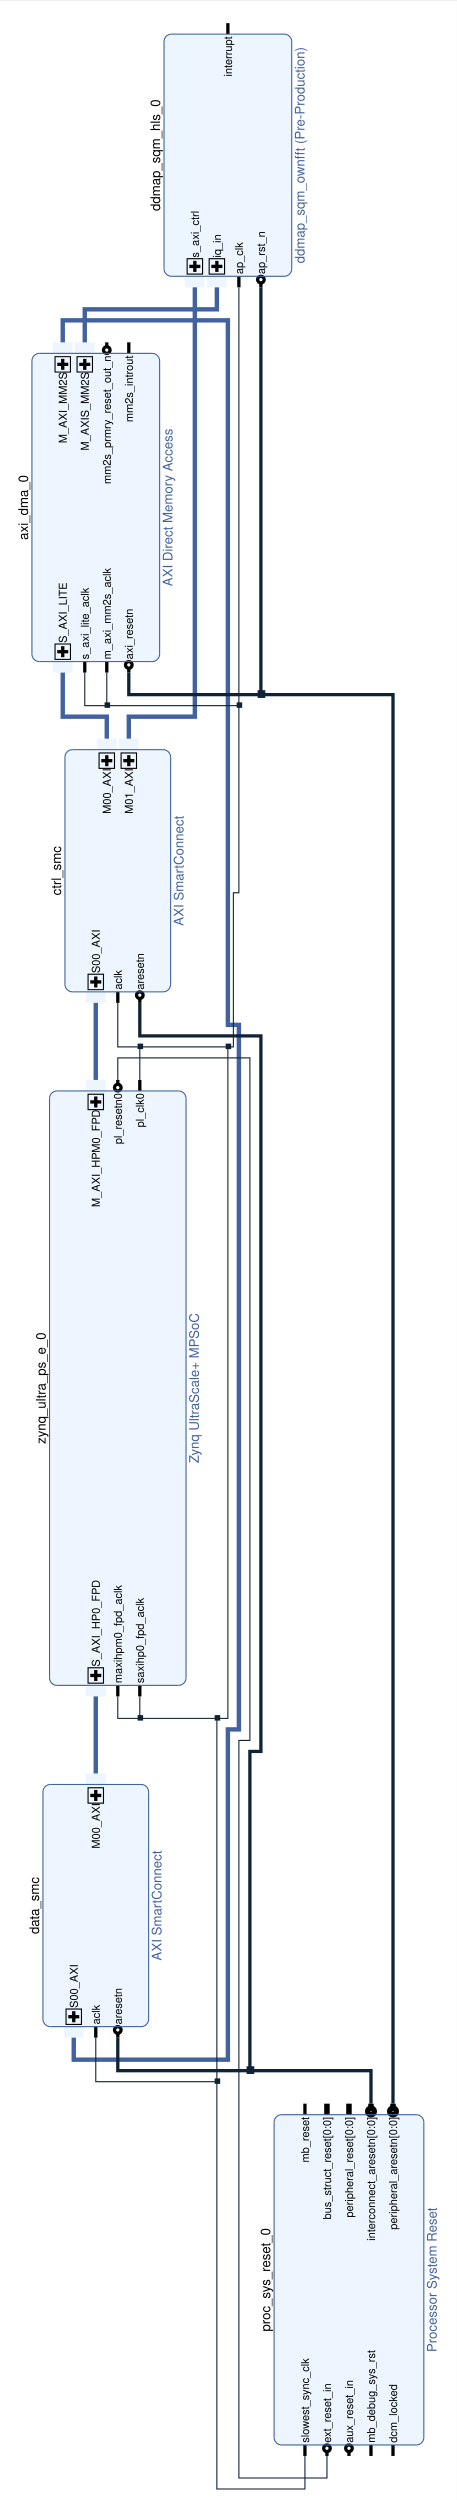
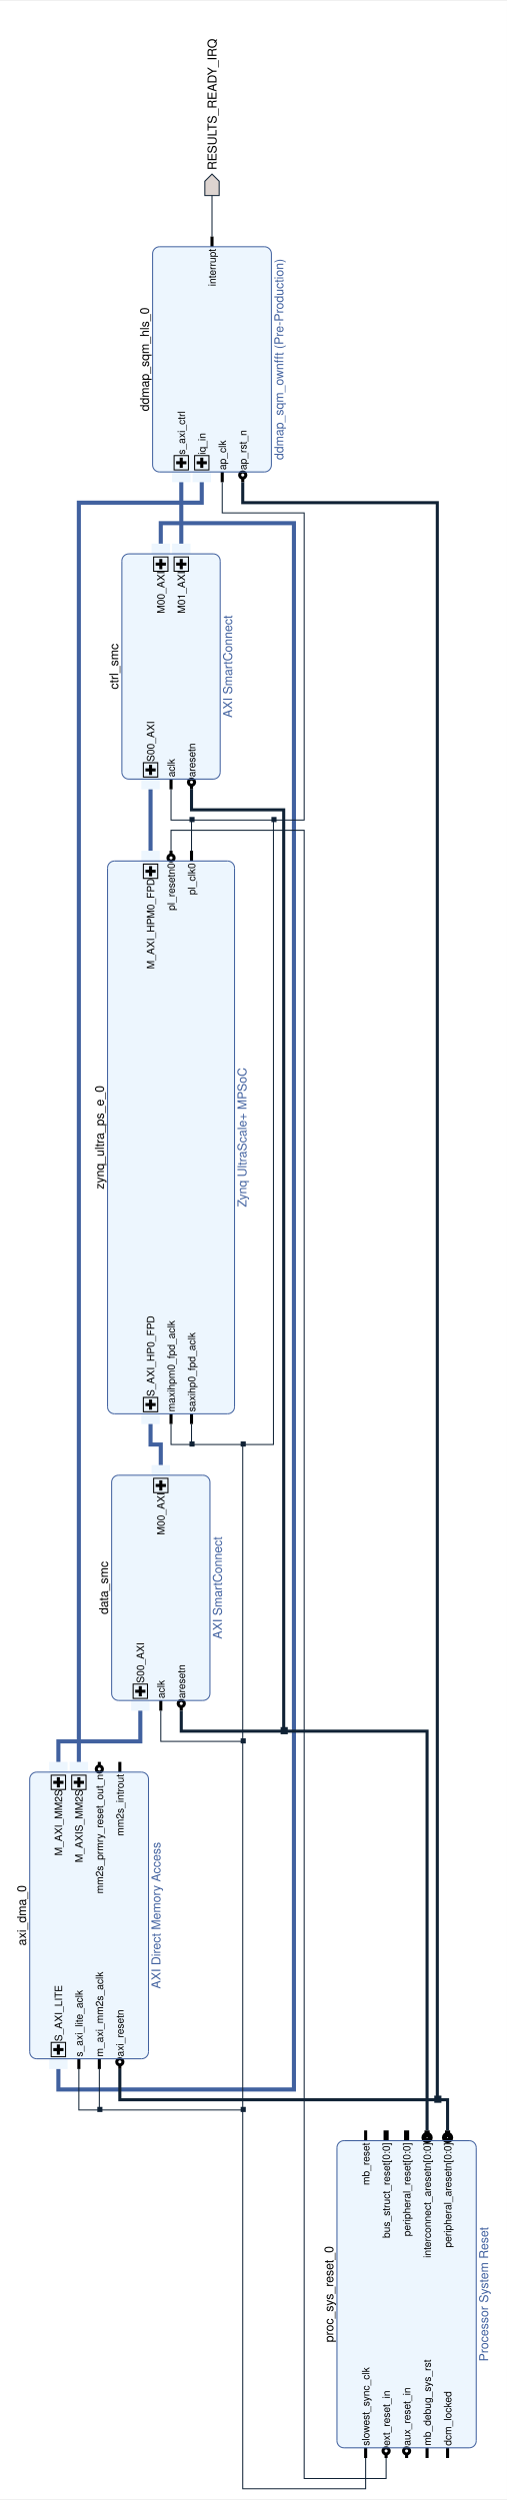
- <svg xmlns="http://www.w3.org/2000/svg" viewBox="0 0 415 2271" preserveAspectRatio="xMidYMid meet" version="1.1" baseProfile="full" xml:space="preserve">
+ <svg xmlns="http://www.w3.org/2000/svg" viewBox="0 0 495 2441" preserveAspectRatio="xMidYMid meet" version="1.1" baseProfile="full" xml:space="preserve">
  <clipPath id="clippingbbox">
-     <rect x="0" y="0" width="2271" height="415" />
+     <rect x="0" y="0" width="2441" height="495" />
  </clipPath>
-   <g stroke="#102235" stroke-width="1" stroke-linecap="butt" stroke-linejoin="miter" stroke-miterlimit="4" stroke-dasharray="none" stroke-dashoffset="0" fill="none" font-family="Helvetica" font-style="normal" font-size="12" writing-mode="lr-tb" cursor="crosshair" transform="rotate(-90) translate(-2271)" clip-path="url(#clippingbbox)">
-     <path d="M0 0h2270v416h-2270z" stroke="none" fill="white" />
-     <path d="M57 249h286l3 1l2 1l1 2l1 3v122l-1 3l-1 2l-2 1l-3 1h-286l-3 -1l-2 -1l-1 -2l-1 -3v-122l1 -3l1 -2l2 -1z" stroke="none" fill="#edf6fe" />
-     <text x="200" y="247" fill="black" stroke-width="0" text-anchor="middle" dy="-1.6">proc_sys_reset_0</text>
-     <text x="200" y="387" fill="#41619f" stroke-width="0" text-anchor="middle" dy="9.6">Processor System Reset</text>
-     <g stroke="black" stroke-width="3">
-       <path d="M40 277h10" />
-       <text x="52" y="277" fill="black" stroke-width="0" font-size="10" dy="3.667">slowest_sync_clk</text>
-       <circle cx="47" cy="297" r="3" />
-       <path d="M40 297h4" />
-       <text x="52" y="297" fill="black" stroke-width="0" font-size="10" dy="3.667">ext_reset_in</text>
-       <circle cx="47" cy="317" r="3" />
-       <path d="M40 317h4" />
-       <text x="52" y="317" fill="black" stroke-width="0" font-size="10" dy="3.667">aux_reset_in</text>
-       <path d="M40 337h10" />
-       <text x="52" y="337" fill="black" stroke-width="0" font-size="10" dy="3.667">mb_debug_sys_rst</text>
+   <g stroke="#102235" stroke-width="1" stroke-linecap="butt" stroke-linejoin="miter" stroke-miterlimit="4" stroke-dasharray="none" stroke-dashoffset="0" fill="none" font-family="Helvetica" font-style="normal" font-size="12" writing-mode="lr-tb" cursor="crosshair" transform="rotate(-90) translate(-2441)" clip-path="url(#clippingbbox)">
+     <path d="M0 0h2440v496h-2440z" stroke="none" fill="white" />
+     <path d="M57 329h286l3 1l2 1l1 2l1 3v122l-1 3l-1 2l-2 1l-3 1h-286l-3 -1l-2 -1l-1 -2l-1 -3v-122l1 -3l1 -2l2 -1z" stroke="none" fill="#edf6fe" />
+     <text x="200" y="327" fill="black" stroke-width="0" text-anchor="middle" dy="-1.6">proc_sys_reset_0</text>
+     <text x="200" y="467" fill="#41619f" stroke-width="0" text-anchor="middle" dy="9.6">Processor System Reset</text>
+     <g stroke="black" stroke-width="3">
      <path d="M40 357h10" />
-       <text x="52" y="357" fill="black" stroke-width="0" font-size="10" dy="3.667">dcm_locked</text>
-       <path d="M360 277h-10" />
-       <text x="348" y="277" fill="black" stroke-width="0" font-size="10" text-anchor="end" dy="3.667">mb_reset</text>
+       <text x="52" y="357" fill="black" stroke-width="0" font-size="10" dy="3.667">slowest_sync_clk</text>
+       <circle cx="47" cy="377" r="3" />
+       <path d="M40 377h4" />
+       <text x="52" y="377" fill="black" stroke-width="0" font-size="10" dy="3.667">ext_reset_in</text>
+       <circle cx="47" cy="397" r="3" />
+       <path d="M40 397h4" />
+       <text x="52" y="397" fill="black" stroke-width="0" font-size="10" dy="3.667">aux_reset_in</text>
+       <path d="M40 417h10" />
+       <text x="52" y="417" fill="black" stroke-width="0" font-size="10" dy="3.667">mb_debug_sys_rst</text>
+       <path d="M40 437h10" />
+       <text x="52" y="437" fill="black" stroke-width="0" font-size="10" dy="3.667">dcm_locked</text>
+       <path d="M360 357h-10" />
+       <text x="348" y="357" fill="black" stroke-width="0" font-size="10" text-anchor="end" dy="3.667">mb_reset</text>
    </g>
    <g stroke="black" stroke-width="5">
-       <path d="M360 297h-10" />
-       <text x="348" y="297" fill="black" stroke-width="0" font-size="10" text-anchor="end" dy="3.667">bus_struct_reset[0:0]</text>
-       <path d="M360 317h-10" />
-       <text x="348" y="317" fill="black" stroke-width="0" font-size="10" text-anchor="end" dy="3.667">peripheral_reset[0:0]</text>
-       <circle cx="353" cy="337" r="3" />
-       <path d="M360 337h-4" />
-       <text x="348" y="337" fill="black" stroke-width="0" font-size="10" text-anchor="end" dy="3.667">interconnect_aresetn[0:0]</text>
-       <circle cx="353" cy="357" r="3" />
-       <path d="M360 357h-4" />
-       <text x="348" y="357" fill="black" stroke-width="0" font-size="10" text-anchor="end" dy="3.667">peripheral_aresetn[0:0]</text>
-     </g>
-     <g stroke="#41619f">
-       <path d="M57 249h286" />
-       <path d="M343,249 A6.835,6.835 1.62 0,1 350,256" />
-       <path d="M350 256v122" />
-       <path d="M350,378 A6.835,6.835 1.62 0,1 343,385" />
-       <path d="M343 385h-286" />
-       <path d="M57,385 A6.835,6.835 1.62 0,1 50,378" />
-       <path d="M50 378v-122" />
-       <path d="M50,256 A6.835,6.835 1.62 0,1 57,249" />
-       <path d="M437 39h206l3 1l2 1l1 2l1 3v82l-1 3l-1 2l-2 1l-3 1h-206l-3 -1l-2 -1l-1 -2l-1 -3v-82l1 -3l1 -2l2 -1z" stroke="none" fill="#edf6fe" />
-       <text x="540" y="37" fill="black" stroke-width="0" text-anchor="middle" dy="-1.6">data_smc</text>
-       <text x="540" y="137" fill="#41619f" stroke-width="0" text-anchor="middle" dy="9.6">AXI SmartConnect</text>
-       <path d="M420 58h10v18h-10z" stroke="none" fill="#edf6fe" />
-     </g>
-     <g stroke="black" stroke-width="3">
-       <path d="M439 62v10" />
-       <path d="M434 67h10" />
-     </g>
-     <g stroke="black">
-       <path d="M432 60h14v14h-14z" />
-       <text x="447" y="67" fill="black" stroke-width="0" font-size="10" dy="3.667">S00_AXI</text>
-       <path d="M650 78h10v18h-10z" stroke="none" fill="#edf6fe" />
-     </g>
-     <g stroke="black" stroke-width="3">
-       <path d="M640 82v10" />
-       <path d="M635 87h10" />
-     </g>
-     <g stroke="black">
-       <path d="M633 80h14v14h-14z" />
-       <text x="633" y="87" fill="black" stroke-width="0" font-size="10" text-anchor="end" dy="3.667">M00_AXI</text>
-     </g>
-     <g stroke="black" stroke-width="3">
-       <path d="M420 87h10" />
-       <text x="432" y="87" fill="black" stroke-width="0" font-size="10" dy="3.667">aclk</text>
-       <circle cx="427" cy="107" r="3" />
-       <path d="M420 107h4" />
-       <text x="432" y="107" fill="black" stroke-width="0" font-size="10" dy="3.667">aresetn</text>
-     </g>
-     <g stroke="#41619f">
-       <path d="M437 39h206" />
-       <path d="M643,39 A6.835,6.835 1.62 0,1 650,46" />
-       <path d="M650 46v82" />
-       <path d="M650,128 A6.835,6.835 1.62 0,1 643,135" />
-       <path d="M643 135h-206" />
-       <path d="M437,135 A6.835,6.835 1.62 0,1 430,128" />
-       <path d="M430 128v-82" />
-       <path d="M430,46 A6.835,6.835 1.62 0,1 437,39" />
-       <path d="M747 45h526l3 1l2 1l1 2l1 3v110l-1 3l-1 2l-2 1l-3 1h-526l-3 -1l-2 -1l-1 -2l-1 -3v-110l1 -3l1 -2l2 -1z" stroke="none" fill="#edf6fe" />
-       <text x="1010" y="43" fill="black" stroke-width="0" text-anchor="middle" dy="-1.6">zynq_ultra_ps_e_0</text>
-       <text x="1010" y="171" fill="#41619f" stroke-width="0" text-anchor="middle" dy="9.6">Zynq UltraScale+ MPSoC</text>
-       <path d="M1280 78h10v18h-10z" stroke="none" fill="#edf6fe" />
-     </g>
-     <g stroke="black" stroke-width="3">
-       <path d="M1270 82v10" />
-       <path d="M1265 87h10" />
-     </g>
-     <g stroke="black">
-       <path d="M1263 80h14v14h-14z" />
-       <text x="1263" y="87" fill="black" stroke-width="0" font-size="10" text-anchor="end" dy="3.667">M_AXI_HPM0_FPD</text>
-       <path d="M730 78h10v18h-10z" stroke="none" fill="#edf6fe" />
-     </g>
-     <g stroke="black" stroke-width="3">
-       <path d="M749 82v10" />
-       <path d="M744 87h10" />
-     </g>
-     <g stroke="black">
-       <path d="M742 80h14v14h-14z" />
-       <text x="757" y="87" fill="black" stroke-width="0" font-size="10" dy="3.667">S_AXI_HP0_FPD</text>
-     </g>
-     <g stroke="black" stroke-width="3">
-       <path d="M730 107h10" />
-       <text x="742" y="107" fill="black" stroke-width="0" font-size="10" dy="3.667">maxihpm0_fpd_aclk</text>
-       <path d="M730 127h10" />
-       <text x="742" y="127" fill="black" stroke-width="0" font-size="10" dy="3.667">saxihp0_fpd_aclk</text>
-       <circle cx="1283" cy="107" r="3" />
-       <path d="M1290 107h-4" />
-       <text x="1278" y="107" fill="black" stroke-width="0" font-size="10" text-anchor="end" dy="3.667">pl_resetn0</text>
-       <path d="M1290 127h-10" />
-       <text x="1278" y="127" fill="black" stroke-width="0" font-size="10" text-anchor="end" dy="3.667">pl_clk0</text>
-     </g>
-     <g stroke="#41619f">
-       <path d="M747 45h526" />
-       <path d="M1273,45 A6.835,6.835 1.62 0,1 1280,52" />
-       <path d="M1280 52v110" />
-       <path d="M1280,162 A6.835,6.835 1.62 0,1 1273,169" />
-       <path d="M1273 169h-526" />
-       <path d="M747,169 A6.835,6.835 1.62 0,1 740,162" />
-       <path d="M740 162v-110" />
-       <path d="M740,52 A6.835,6.835 1.62 0,1 747,45" />
-       <path d="M1377 59h206l3 1l2 1l1 2l1 3v82l-1 3l-1 2l-2 1l-3 1h-206l-3 -1l-2 -1l-1 -2l-1 -3v-82l1 -3l1 -2l2 -1z" stroke="none" fill="#edf6fe" />
-       <text x="1480" y="57" fill="black" stroke-width="0" text-anchor="middle" dy="-1.6">ctrl_smc</text>
-       <text x="1480" y="157" fill="#41619f" stroke-width="0" text-anchor="middle" dy="9.6">AXI SmartConnect</text>
-       <path d="M1360 78h10v18h-10z" stroke="none" fill="#edf6fe" />
-     </g>
-     <g stroke="black" stroke-width="3">
-       <path d="M1379 82v10" />
-       <path d="M1374 87h10" />
-     </g>
-     <g stroke="black">
-       <path d="M1372 80h14v14h-14z" />
-       <text x="1387" y="87" fill="black" stroke-width="0" font-size="10" dy="3.667">S00_AXI</text>
-       <path d="M1590 88h10v18h-10z" stroke="none" fill="#edf6fe" />
-     </g>
-     <g stroke="black" stroke-width="3">
-       <path d="M1580 92v10" />
-       <path d="M1575 97h10" />
-     </g>
-     <g stroke="black">
-       <path d="M1573 90h14v14h-14z" />
-       <text x="1573" y="97" fill="black" stroke-width="0" font-size="10" text-anchor="end" dy="3.667">M00_AXI</text>
-       <path d="M1590 108h10v18h-10z" stroke="none" fill="#edf6fe" />
-     </g>
-     <g stroke="black" stroke-width="3">
-       <path d="M1580 112v10" />
-       <path d="M1575 117h10" />
-     </g>
-     <g stroke="black">
-       <path d="M1573 110h14v14h-14z" />
-       <text x="1573" y="117" fill="black" stroke-width="0" font-size="10" text-anchor="end" dy="3.667">M01_AXI</text>
-     </g>
-     <g stroke="black" stroke-width="3">
-       <path d="M1360 107h10" />
-       <text x="1372" y="107" fill="black" stroke-width="0" font-size="10" dy="3.667">aclk</text>
-       <circle cx="1367" cy="127" r="3" />
-       <path d="M1360 127h4" />
-       <text x="1372" y="127" fill="black" stroke-width="0" font-size="10" dy="3.667">aresetn</text>
-     </g>
-     <g stroke="#41619f">
-       <path d="M1377 59h206" />
-       <path d="M1583,59 A6.835,6.835 1.62 0,1 1590,66" />
-       <path d="M1590 66v82" />
-       <path d="M1590,148 A6.835,6.835 1.62 0,1 1583,155" />
-       <path d="M1583 155h-206" />
-       <path d="M1377,155 A6.835,6.835 1.62 0,1 1370,148" />
-       <path d="M1370 148v-82" />
-       <path d="M1370,66 A6.835,6.835 1.62 0,1 1377,59" />
-       <path d="M1677 29h266l3 1l2 1l1 2l1 3v102l-1 3l-1 2l-2 1l-3 1h-266l-3 -1l-2 -1l-1 -2l-1 -3v-102l1 -3l1 -2l2 -1z" stroke="none" fill="#edf6fe" />
-       <text x="1810" y="27" fill="black" stroke-width="0" text-anchor="middle" dy="-1.6">axi_dma_0</text>
-       <text x="1810" y="147" fill="#41619f" stroke-width="0" text-anchor="middle" dy="9.6">AXI Direct Memory Access</text>
-       <path d="M1660 48h10v18h-10z" stroke="none" fill="#edf6fe" />
-     </g>
-     <g stroke="black" stroke-width="3">
-       <path d="M1679 52v10" />
-       <path d="M1674 57h10" />
-     </g>
-     <g stroke="black">
-       <path d="M1672 50h14v14h-14z" />
-       <text x="1687" y="57" fill="black" stroke-width="0" font-size="10" dy="3.667">S_AXI_LITE</text>
-       <path d="M1950 48h10v18h-10z" stroke="none" fill="#edf6fe" />
-     </g>
-     <g stroke="black" stroke-width="3">
-       <path d="M1940 52v10" />
-       <path d="M1935 57h10" />
-     </g>
-     <g stroke="black">
-       <path d="M1933 50h14v14h-14z" />
-       <text x="1933" y="57" fill="black" stroke-width="0" font-size="10" text-anchor="end" dy="3.667">M_AXI_MM2S</text>
-       <path d="M1950 68h10v18h-10z" stroke="none" fill="#edf6fe" />
-     </g>
-     <g stroke="black" stroke-width="3">
-       <path d="M1940 72v10" />
-       <path d="M1935 77h10" />
-     </g>
-     <g stroke="black">
-       <path d="M1933 70h14v14h-14z" />
-       <text x="1933" y="77" fill="black" stroke-width="0" font-size="10" text-anchor="end" dy="3.667">M_AXIS_MM2S</text>
-     </g>
-     <g stroke="black" stroke-width="3">
-       <path d="M1660 77h10" />
-       <text x="1672" y="77" fill="black" stroke-width="0" font-size="10" dy="3.667">s_axi_lite_aclk</text>
-       <path d="M1660 97h10" />
-       <text x="1672" y="97" fill="black" stroke-width="0" font-size="10" dy="3.667">m_axi_mm2s_aclk</text>
-       <circle cx="1667" cy="117" r="3" />
-       <path d="M1660 117h4" />
-       <text x="1672" y="117" fill="black" stroke-width="0" font-size="10" dy="3.667">axi_resetn</text>
-       <circle cx="1953" cy="97" r="3" />
-       <path d="M1960 97h-4" />
-       <text x="1948" y="97" fill="black" stroke-width="0" font-size="10" text-anchor="end" dy="3.667">mm2s_prmry_reset_out_n</text>
-       <path d="M1960 117h-10" />
-       <text x="1948" y="117" fill="black" stroke-width="0" font-size="10" text-anchor="end" dy="3.667">mm2s_introut</text>
-     </g>
-     <g stroke="#41619f">
-       <path d="M1677 29h266" />
-       <path d="M1943,29 A6.835,6.835 1.62 0,1 1950,36" />
-       <path d="M1950 36v102" />
-       <path d="M1950,138 A6.835,6.835 1.62 0,1 1943,145" />
-       <path d="M1943 145h-266" />
-       <path d="M1677,145 A6.835,6.835 1.62 0,1 1670,138" />
-       <path d="M1670 138v-102" />
-       <path d="M1670,36 A6.835,6.835 1.62 0,1 1677,29" />
-       <path d="M2027 149h206l3 1l2 1l1 2l1 3v102l-1 3l-1 2l-2 1l-3 1h-206l-3 -1l-2 -1l-1 -2l-1 -3v-102l1 -3l1 -2l2 -1z" stroke="none" fill="#edf6fe" />
-       <text x="2130" y="147" fill="black" stroke-width="0" text-anchor="middle" dy="-1.6">ddmap_sqm_hls_0</text>
-       <text x="2130" y="267" fill="#41619f" stroke-width="0" text-anchor="middle" dy="9.6">ddmap_sqm_ownfft (Pre-Production)</text>
-       <path d="M2010 168h10v18h-10z" stroke="none" fill="#edf6fe" />
-     </g>
-     <g stroke="black" stroke-width="3">
-       <path d="M2029 172v10" />
-       <path d="M2024 177h10" />
-     </g>
-     <g stroke="black">
-       <path d="M2022 170h14v14h-14z" />
-       <text x="2037" y="177" fill="black" stroke-width="0" font-size="10" dy="3.667">s_axi_ctrl</text>
-       <path d="M2010 188h10v18h-10z" stroke="none" fill="#edf6fe" />
-     </g>
-     <g stroke="black" stroke-width="3">
-       <path d="M2029 192v10" />
-       <path d="M2024 197h10" />
-     </g>
-     <g stroke="black">
-       <path d="M2022 190h14v14h-14z" />
-       <text x="2037" y="197" fill="black" stroke-width="0" font-size="10" dy="3.667">iq_in</text>
-     </g>
-     <g stroke="black" stroke-width="3">
-       <path d="M2010 217h10" />
-       <text x="2022" y="217" fill="black" stroke-width="0" font-size="10" dy="3.667">ap_clk</text>
-       <circle cx="2017" cy="237" r="3" />
-       <path d="M2010 237h4" />
-       <text x="2022" y="237" fill="black" stroke-width="0" font-size="10" dy="3.667">ap_rst_n</text>
-       <path d="M2250 207h-10" />
-       <text x="2238" y="207" fill="black" stroke-width="0" font-size="10" text-anchor="end" dy="3.667">interrupt</text>
-     </g>
-     <g stroke="#41619f">
-       <path d="M2027 149h206" />
-       <path d="M2233,149 A6.835,6.835 1.62 0,1 2240,156" />
-       <path d="M2240 156v102" />
-       <path d="M2240,258 A6.835,6.835 1.62 0,1 2233,265" />
-       <path d="M2233 265h-206" />
-       <path d="M2027,265 A6.835,6.835 1.62 0,1 2020,258" />
-       <path d="M2020 258v-102" />
-       <path d="M2020,156 A6.835,6.835 1.62 0,1 2027,149" />
+       <path d="M360 377h-10" />
+       <text x="348" y="377" fill="black" stroke-width="0" font-size="10" text-anchor="end" dy="3.667">bus_struct_reset[0:0]</text>
+       <path d="M360 397h-10" />
+       <text x="348" y="397" fill="black" stroke-width="0" font-size="10" text-anchor="end" dy="3.667">peripheral_reset[0:0]</text>
+       <circle cx="353" cy="417" r="3" />
+       <path d="M360 417h-4" />
+       <text x="348" y="417" fill="black" stroke-width="0" font-size="10" text-anchor="end" dy="3.667">interconnect_aresetn[0:0]</text>
+       <circle cx="353" cy="437" r="3" />
+       <path d="M360 437h-4" />
+       <text x="348" y="437" fill="black" stroke-width="0" font-size="10" text-anchor="end" dy="3.667">peripheral_aresetn[0:0]</text>
+     </g>
+     <g stroke="#41619f">
+       <path d="M57 329h286" />
+       <path d="M343,329 A6.835,6.835 1.62 0,1 350,336" />
+       <path d="M350 336v122" />
+       <path d="M350,458 A6.835,6.835 1.62 0,1 343,465" />
+       <path d="M343 465h-286" />
+       <path d="M57,465 A6.835,6.835 1.62 0,1 50,458" />
+       <path d="M50 458v-122" />
+       <path d="M50,336 A6.835,6.835 1.62 0,1 57,329" />
+       <path d="M437 29h266l3 1l2 1l1 2l1 3v102l-1 3l-1 2l-2 1l-3 1h-266l-3 -1l-2 -1l-1 -2l-1 -3v-102l1 -3l1 -2l2 -1z" stroke="none" fill="#edf6fe" />
+       <text x="570" y="27" fill="black" stroke-width="0" text-anchor="middle" dy="-1.6">axi_dma_0</text>
+       <text x="570" y="147" fill="#41619f" stroke-width="0" text-anchor="middle" dy="9.6">AXI Direct Memory Access</text>
+       <path d="M420 48h10v18h-10z" stroke="none" fill="#edf6fe" />
+     </g>
+     <g stroke="black" stroke-width="3">
+       <path d="M439 52v10" />
+       <path d="M434 57h10" />
+     </g>
+     <g stroke="black">
+       <path d="M432 50h14v14h-14z" />
+       <text x="447" y="57" fill="black" stroke-width="0" font-size="10" dy="3.667">S_AXI_LITE</text>
+       <path d="M710 48h10v18h-10z" stroke="none" fill="#edf6fe" />
+     </g>
+     <g stroke="black" stroke-width="3">
+       <path d="M700 52v10" />
+       <path d="M695 57h10" />
+     </g>
+     <g stroke="black">
+       <path d="M693 50h14v14h-14z" />
+       <text x="693" y="57" fill="black" stroke-width="0" font-size="10" text-anchor="end" dy="3.667">M_AXI_MM2S</text>
+       <path d="M710 68h10v18h-10z" stroke="none" fill="#edf6fe" />
+     </g>
+     <g stroke="black" stroke-width="3">
+       <path d="M700 72v10" />
+       <path d="M695 77h10" />
+     </g>
+     <g stroke="black">
+       <path d="M693 70h14v14h-14z" />
+       <text x="693" y="77" fill="black" stroke-width="0" font-size="10" text-anchor="end" dy="3.667">M_AXIS_MM2S</text>
+     </g>
+     <g stroke="black" stroke-width="3">
+       <path d="M420 77h10" />
+       <text x="432" y="77" fill="black" stroke-width="0" font-size="10" dy="3.667">s_axi_lite_aclk</text>
+       <path d="M420 97h10" />
+       <text x="432" y="97" fill="black" stroke-width="0" font-size="10" dy="3.667">m_axi_mm2s_aclk</text>
+       <circle cx="427" cy="117" r="3" />
+       <path d="M420 117h4" />
+       <text x="432" y="117" fill="black" stroke-width="0" font-size="10" dy="3.667">axi_resetn</text>
+       <circle cx="713" cy="97" r="3" />
+       <path d="M720 97h-4" />
+       <text x="708" y="97" fill="black" stroke-width="0" font-size="10" text-anchor="end" dy="3.667">mm2s_prmry_reset_out_n</text>
+       <path d="M720 117h-10" />
+       <text x="708" y="117" fill="black" stroke-width="0" font-size="10" text-anchor="end" dy="3.667">mm2s_introut</text>
+     </g>
+     <g stroke="#41619f">
+       <path d="M437 29h266" />
+       <path d="M703,29 A6.835,6.835 1.62 0,1 710,36" />
+       <path d="M710 36v102" />
+       <path d="M710,138 A6.835,6.835 1.62 0,1 703,145" />
+       <path d="M703 145h-266" />
+       <path d="M437,145 A6.835,6.835 1.62 0,1 430,138" />
+       <path d="M430 138v-102" />
+       <path d="M430,36 A6.835,6.835 1.62 0,1 437,29" />
+       <path d="M787 109h206l3 1l2 1l1 2l1 3v82l-1 3l-1 2l-2 1l-3 1h-206l-3 -1l-2 -1l-1 -2l-1 -3v-82l1 -3l1 -2l2 -1z" stroke="none" fill="#edf6fe" />
+       <text x="890" y="107" fill="black" stroke-width="0" text-anchor="middle" dy="-1.6">data_smc</text>
+       <text x="890" y="207" fill="#41619f" stroke-width="0" text-anchor="middle" dy="9.6">AXI SmartConnect</text>
+       <path d="M770 128h10v18h-10z" stroke="none" fill="#edf6fe" />
+     </g>
+     <g stroke="black" stroke-width="3">
+       <path d="M789 132v10" />
+       <path d="M784 137h10" />
+     </g>
+     <g stroke="black">
+       <path d="M782 130h14v14h-14z" />
+       <text x="797" y="137" fill="black" stroke-width="0" font-size="10" dy="3.667">S00_AXI</text>
+       <path d="M1000 148h10v18h-10z" stroke="none" fill="#edf6fe" />
+     </g>
+     <g stroke="black" stroke-width="3">
+       <path d="M990 152v10" />
+       <path d="M985 157h10" />
+     </g>
+     <g stroke="black">
+       <path d="M983 150h14v14h-14z" />
+       <text x="983" y="157" fill="black" stroke-width="0" font-size="10" text-anchor="end" dy="3.667">M00_AXI</text>
+     </g>
+     <g stroke="black" stroke-width="3">
+       <path d="M770 157h10" />
+       <text x="782" y="157" fill="black" stroke-width="0" font-size="10" dy="3.667">aclk</text>
+       <circle cx="777" cy="177" r="3" />
+       <path d="M770 177h4" />
+       <text x="782" y="177" fill="black" stroke-width="0" font-size="10" dy="3.667">aresetn</text>
+     </g>
+     <g stroke="#41619f">
+       <path d="M787 109h206" />
+       <path d="M993,109 A6.835,6.835 1.62 0,1 1000,116" />
+       <path d="M1000 116v82" />
+       <path d="M1000,198 A6.835,6.835 1.62 0,1 993,205" />
+       <path d="M993 205h-206" />
+       <path d="M787,205 A6.835,6.835 1.62 0,1 780,198" />
+       <path d="M780 198v-82" />
+       <path d="M780,116 A6.835,6.835 1.62 0,1 787,109" />
+       <path d="M1067 105h526l3 1l2 1l1 2l1 3v110l-1 3l-1 2l-2 1l-3 1h-526l-3 -1l-2 -1l-1 -2l-1 -3v-110l1 -3l1 -2l2 -1z" stroke="none" fill="#edf6fe" />
+       <text x="1330" y="103" fill="black" stroke-width="0" text-anchor="middle" dy="-1.6">zynq_ultra_ps_e_0</text>
+       <text x="1330" y="231" fill="#41619f" stroke-width="0" text-anchor="middle" dy="9.6">Zynq UltraScale+ MPSoC</text>
+       <path d="M1600 138h10v18h-10z" stroke="none" fill="#edf6fe" />
+     </g>
+     <g stroke="black" stroke-width="3">
+       <path d="M1590 142v10" />
+       <path d="M1585 147h10" />
+     </g>
+     <g stroke="black">
+       <path d="M1583 140h14v14h-14z" />
+       <text x="1583" y="147" fill="black" stroke-width="0" font-size="10" text-anchor="end" dy="3.667">M_AXI_HPM0_FPD</text>
+       <path d="M1050 138h10v18h-10z" stroke="none" fill="#edf6fe" />
+     </g>
+     <g stroke="black" stroke-width="3">
+       <path d="M1069 142v10" />
+       <path d="M1064 147h10" />
+     </g>
+     <g stroke="black">
+       <path d="M1062 140h14v14h-14z" />
+       <text x="1077" y="147" fill="black" stroke-width="0" font-size="10" dy="3.667">S_AXI_HP0_FPD</text>
+     </g>
+     <g stroke="black" stroke-width="3">
+       <path d="M1050 167h10" />
+       <text x="1062" y="167" fill="black" stroke-width="0" font-size="10" dy="3.667">maxihpm0_fpd_aclk</text>
+       <path d="M1050 187h10" />
+       <text x="1062" y="187" fill="black" stroke-width="0" font-size="10" dy="3.667">saxihp0_fpd_aclk</text>
+       <circle cx="1603" cy="167" r="3" />
+       <path d="M1610 167h-4" />
+       <text x="1598" y="167" fill="black" stroke-width="0" font-size="10" text-anchor="end" dy="3.667">pl_resetn0</text>
+       <path d="M1610 187h-10" />
+       <text x="1598" y="187" fill="black" stroke-width="0" font-size="10" text-anchor="end" dy="3.667">pl_clk0</text>
+     </g>
+     <g stroke="#41619f">
+       <path d="M1067 105h526" />
+       <path d="M1593,105 A6.835,6.835 1.62 0,1 1600,112" />
+       <path d="M1600 112v110" />
+       <path d="M1600,222 A6.835,6.835 1.62 0,1 1593,229" />
+       <path d="M1593 229h-526" />
+       <path d="M1067,229 A6.835,6.835 1.62 0,1 1060,222" />
+       <path d="M1060 222v-110" />
+       <path d="M1060,112 A6.835,6.835 1.62 0,1 1067,105" />
+       <path d="M1687 119h206l3 1l2 1l1 2l1 3v82l-1 3l-1 2l-2 1l-3 1h-206l-3 -1l-2 -1l-1 -2l-1 -3v-82l1 -3l1 -2l2 -1z" stroke="none" fill="#edf6fe" />
+       <text x="1790" y="117" fill="black" stroke-width="0" text-anchor="middle" dy="-1.6">ctrl_smc</text>
+       <text x="1790" y="217" fill="#41619f" stroke-width="0" text-anchor="middle" dy="9.6">AXI SmartConnect</text>
+       <path d="M1670 138h10v18h-10z" stroke="none" fill="#edf6fe" />
+     </g>
+     <g stroke="black" stroke-width="3">
+       <path d="M1689 142v10" />
+       <path d="M1684 147h10" />
+     </g>
+     <g stroke="black">
+       <path d="M1682 140h14v14h-14z" />
+       <text x="1697" y="147" fill="black" stroke-width="0" font-size="10" dy="3.667">S00_AXI</text>
+       <path d="M1900 148h10v18h-10z" stroke="none" fill="#edf6fe" />
+     </g>
+     <g stroke="black" stroke-width="3">
+       <path d="M1890 152v10" />
+       <path d="M1885 157h10" />
+     </g>
+     <g stroke="black">
+       <path d="M1883 150h14v14h-14z" />
+       <text x="1883" y="157" fill="black" stroke-width="0" font-size="10" text-anchor="end" dy="3.667">M00_AXI</text>
+       <path d="M1900 168h10v18h-10z" stroke="none" fill="#edf6fe" />
+     </g>
+     <g stroke="black" stroke-width="3">
+       <path d="M1890 172v10" />
+       <path d="M1885 177h10" />
+     </g>
+     <g stroke="black">
+       <path d="M1883 170h14v14h-14z" />
+       <text x="1883" y="177" fill="black" stroke-width="0" font-size="10" text-anchor="end" dy="3.667">M01_AXI</text>
+     </g>
+     <g stroke="black" stroke-width="3">
+       <path d="M1670 167h10" />
+       <text x="1682" y="167" fill="black" stroke-width="0" font-size="10" dy="3.667">aclk</text>
+       <circle cx="1677" cy="187" r="3" />
+       <path d="M1670 187h4" />
+       <text x="1682" y="187" fill="black" stroke-width="0" font-size="10" dy="3.667">aresetn</text>
+     </g>
+     <g stroke="#41619f">
+       <path d="M1687 119h206" />
+       <path d="M1893,119 A6.835,6.835 1.62 0,1 1900,126" />
+       <path d="M1900 126v82" />
+       <path d="M1900,208 A6.835,6.835 1.62 0,1 1893,215" />
+       <path d="M1893 215h-206" />
+       <path d="M1687,215 A6.835,6.835 1.62 0,1 1680,208" />
+       <path d="M1680 208v-82" />
+       <path d="M1680,126 A6.835,6.835 1.62 0,1 1687,119" />
+       <path d="M1987 149h206l3 1l2 1l1 2l1 3v102l-1 3l-1 2l-2 1l-3 1h-206l-3 -1l-2 -1l-1 -2l-1 -3v-102l1 -3l1 -2l2 -1z" stroke="none" fill="#edf6fe" />
+       <text x="2090" y="147" fill="black" stroke-width="0" text-anchor="middle" dy="-1.6">ddmap_sqm_hls_0</text>
+       <text x="2090" y="267" fill="#41619f" stroke-width="0" text-anchor="middle" dy="9.6">ddmap_sqm_ownfft (Pre-Production)</text>
+       <path d="M1970 168h10v18h-10z" stroke="none" fill="#edf6fe" />
+     </g>
+     <g stroke="black" stroke-width="3">
+       <path d="M1989 172v10" />
+       <path d="M1984 177h10" />
+     </g>
+     <g stroke="black">
+       <path d="M1982 170h14v14h-14z" />
+       <text x="1997" y="177" fill="black" stroke-width="0" font-size="10" dy="3.667">s_axi_ctrl</text>
+       <path d="M1970 188h10v18h-10z" stroke="none" fill="#edf6fe" />
+     </g>
+     <g stroke="black" stroke-width="3">
+       <path d="M1989 192v10" />
+       <path d="M1984 197h10" />
+     </g>
+     <g stroke="black">
+       <path d="M1982 190h14v14h-14z" />
+       <text x="1997" y="197" fill="black" stroke-width="0" font-size="10" dy="3.667">iq_in</text>
+     </g>
+     <g stroke="black" stroke-width="3">
+       <path d="M1970 217h10" />
+       <text x="1982" y="217" fill="black" stroke-width="0" font-size="10" dy="3.667">ap_clk</text>
+       <circle cx="1977" cy="237" r="3" />
+       <path d="M1970 237h4" />
+       <text x="1982" y="237" fill="black" stroke-width="0" font-size="10" dy="3.667">ap_rst_n</text>
+       <path d="M2210 207h-10" />
+       <text x="2198" y="207" fill="black" stroke-width="0" font-size="10" text-anchor="end" dy="3.667">interrupt</text>
+     </g>
+     <g stroke="#41619f">
+       <path d="M1987 149h206" />
+       <path d="M2193,149 A6.835,6.835 1.62 0,1 2200,156" />
+       <path d="M2200 156v102" />
+       <path d="M2200,258 A6.835,6.835 1.62 0,1 2193,265" />
+       <path d="M2193 265h-206" />
+       <path d="M1987,265 A6.835,6.835 1.62 0,1 1980,258" />
+       <path d="M1980 258v-102" />
+       <path d="M1980,156 A6.835,6.835 1.62 0,1 1987,149" />
+       <path d="M2250 207v-7h14l7 7l-7 7h-14z" stroke="none" fill="#ddd4d0" />
+     </g>
+     <g>
+       <path d="M2250 207v-7h14l7 7l-7 7h-14z" />
+       <text x="2275" y="207" fill="black" stroke-width="0" dy="4.4">RESULTS_READY_IRQ</text>
    </g>
    <g stroke="#41619f" stroke-width="4">
-       <path d="M1960 77h30v120h20" />
-       <path d="M420 67h-20v140h300v10h640v-10h640v-150h-20" />
-       <path d="M1600 97h20v-40h40" />
-       <path d="M1600 117h20v60h390" />
-       <path d="M660 87h70" />
+       <path d="M720 77h1230v120h20" />
+       <path d="M720 57h20v80h30" />
+       <path d="M420 57h-20v230h1530v-130h-20" />
+       <path d="M1910 177h60" />
+       <path d="M1010 157h20v-10h20" />
+     </g>
+     <g>
+       <path d="M2210 207h40" />
    </g>
    <g stroke-width="3">
-       <path d="M360 337h30v-230h30" />
-       <path d="M390 227h290v10h650v-110h30" />
-       <path d="M387 224h7v7h-7z" stroke="none" fill="#102235" />
-       <path d="M360 357h1280v-240h20" />
-       <path d="M1640 237h370" />
-       <path d="M1637 234h7v7h-7z" stroke="none" fill="#102235" />
+       <path d="M360 417h390v-240h20" />
+       <path d="M750 277h900v-90h20" />
+       <path d="M747 274h7v7h-7z" stroke="none" fill="#102235" />
+       <path d="M360 437h30v-320h30" />
+       <path d="M390 427h1560v-190h20" />
+       <path d="M387 424h7v7h-7z" stroke="none" fill="#102235" />
    </g>
    <g stroke="#41619f" stroke-width="4">
-       <path d="M1290 87h70" />
+       <path d="M1610 147h60" />
    </g>
    <g>
-       <path d="M40 277h-30v-80h370" />
-       <path d="M378 195h5v5h-5z" stroke="none" fill="#102235" />
-       <path d="M730 107h-20v100h610" />
-       <path d="M1318 125h5v5h-5z" stroke="none" fill="#102235" />
-       <path d="M1318 205h5v5h-5z" stroke="none" fill="#102235" />
-       <path d="M1660 77h-30v140h380" />
-       <path d="M420 87h-40v110h330" />
-       <path d="M708 125h5v5h-5z" stroke="none" fill="#102235" />
-       <path d="M708 195h5v5h-5z" stroke="none" fill="#102235" />
-       <path d="M1360 107h-40v105h140v5h170" />
-       <path d="M1628 95h5v5h-5z" stroke="none" fill="#102235" />
-       <path d="M1628 215h5v5h-5z" stroke="none" fill="#102235" />
-       <path d="M710 127h20" />
-       <path d="M1290 127h30" />
-       <path d="M1630 97h30" />
-       <path d="M40 297h-20v-80h670v10h620v-120h-20" />
+       <path d="M40 357h-30v-120h370" />
+       <path d="M378 95h5v5h-5z" stroke="none" fill="#102235" />
+       <path d="M378 235h5v5h-5z" stroke="none" fill="#102235" />
+       <path d="M770 157h-30v80h290" />
+       <path d="M1028 185h5v5h-5z" stroke="none" fill="#102235" />
+       <path d="M1028 235h5v5h-5z" stroke="none" fill="#102235" />
+       <path d="M1670 167h-30v130h300v-80h30" />
+       <path d="M420 77h-40v160h360" />
+       <path d="M738 235h5v5h-5z" stroke="none" fill="#102235" />
+       <path d="M1050 167h-20v100h610" />
+       <path d="M1638 185h5v5h-5z" stroke="none" fill="#102235" />
+       <path d="M1638 265h5v5h-5z" stroke="none" fill="#102235" />
+       <path d="M380 97h40" />
+       <path d="M1030 187h20" />
+       <path d="M1610 187h30" />
+       <path d="M40 377h-20v-80h1610v-130h-20" />
    </g>
  </g>
</svg>
